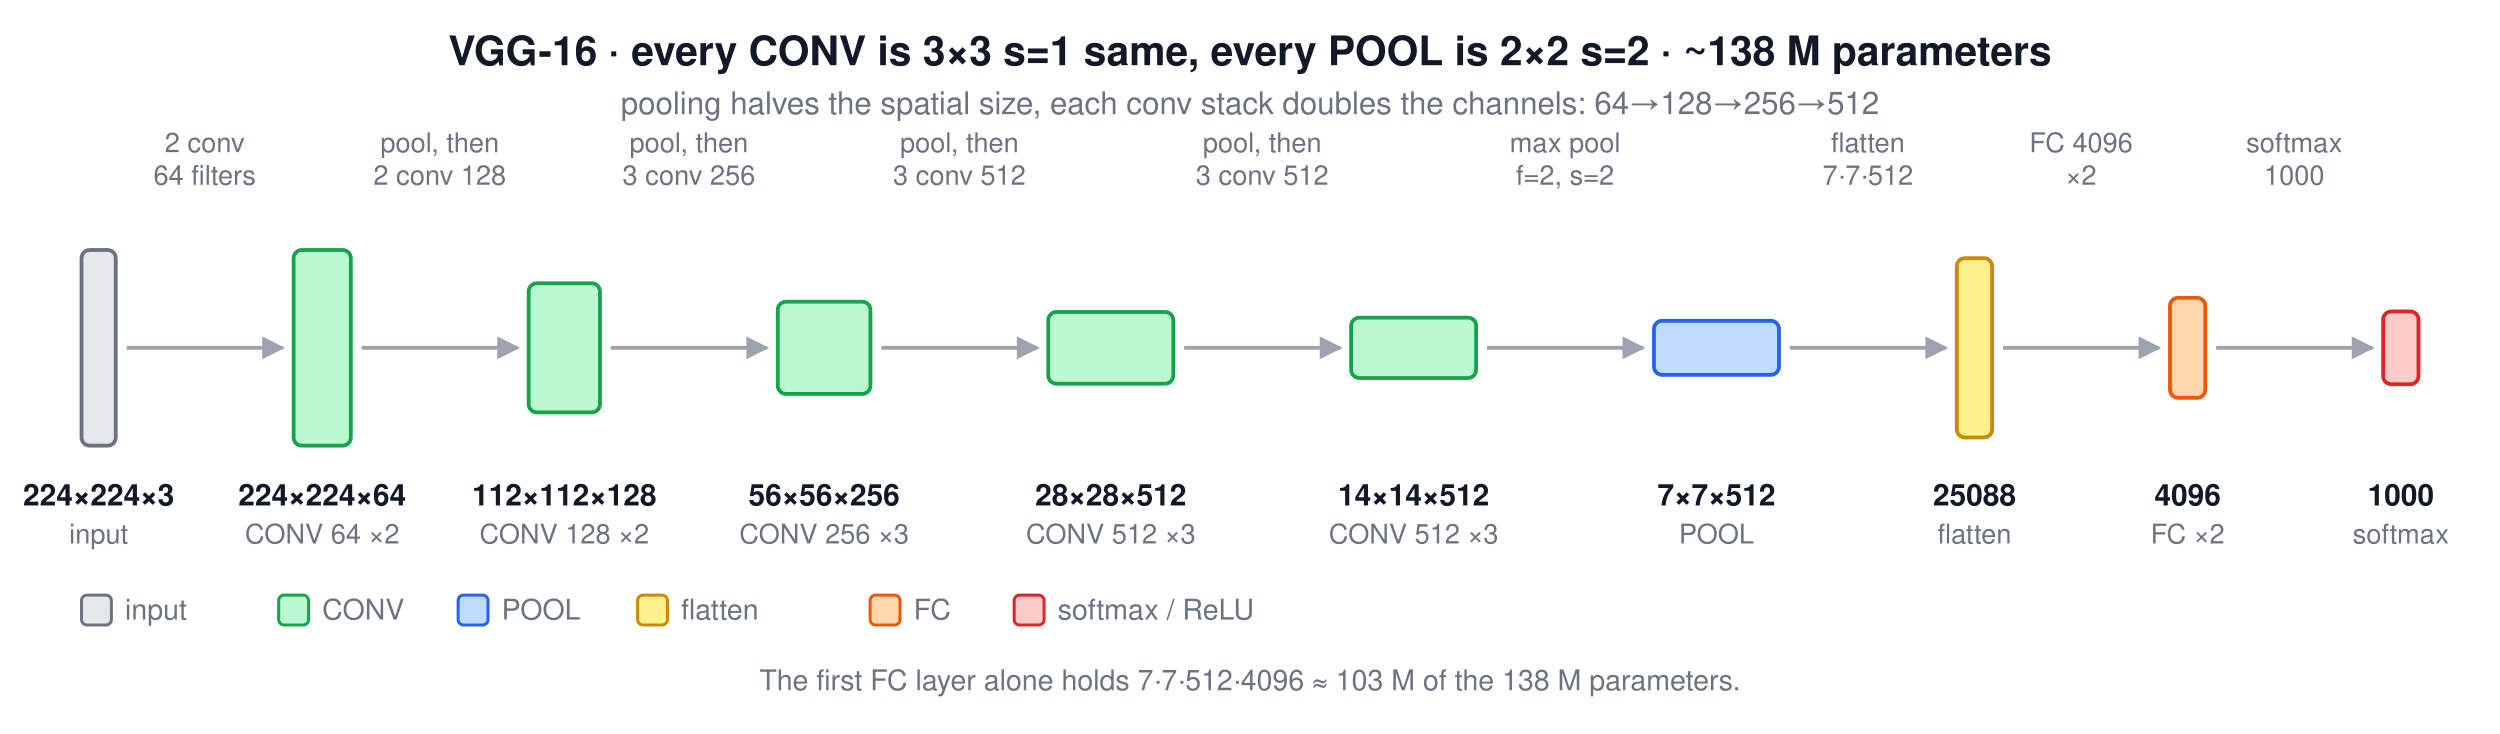
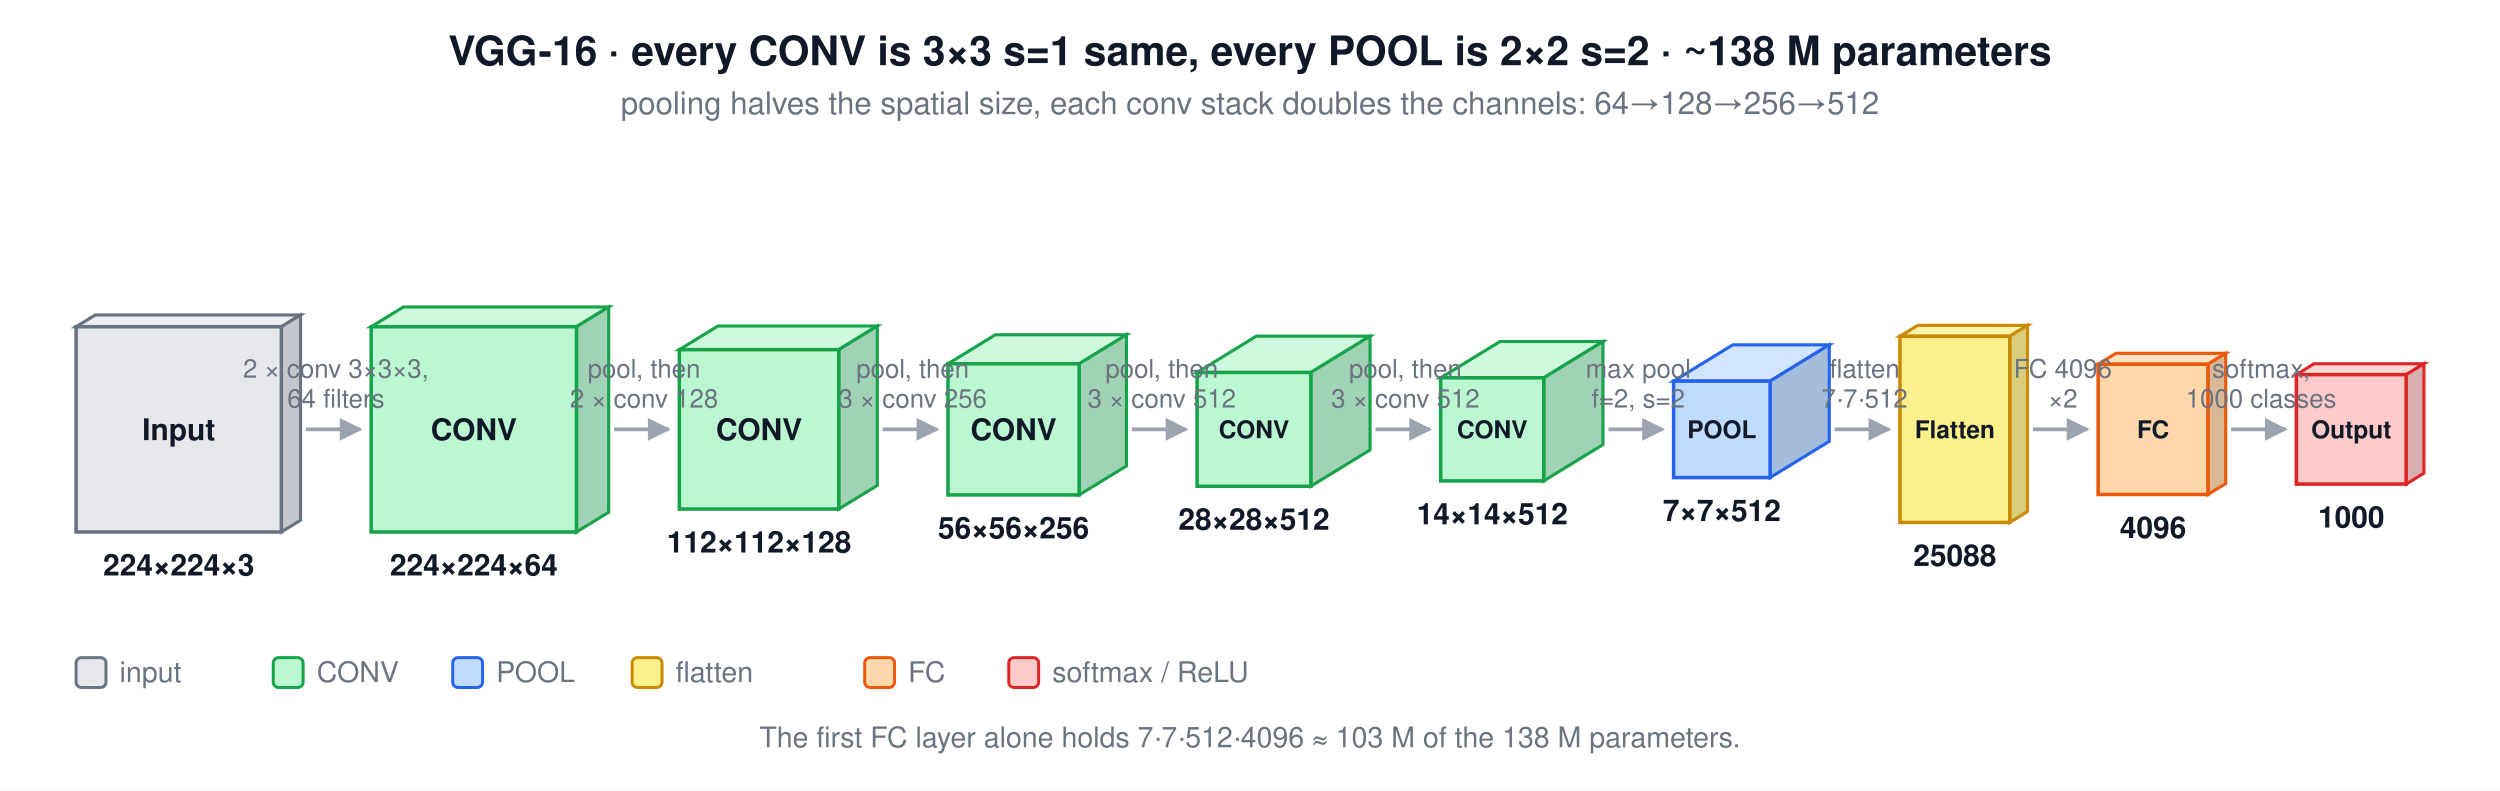
- <svg xmlns="http://www.w3.org/2000/svg" viewBox="0 0 920 270" width="920" height="270">
+ <svg xmlns="http://www.w3.org/2000/svg" viewBox="0 0 920 291" width="920" height="291">
  <defs>
    <marker id="ah" viewBox="0 0 10 10" refX="9" refY="5" markerWidth="6" markerHeight="6" orient="auto-start-reverse">
      <path d="M0,0 L10,5 L0,10 z" fill="#9ca3af" />
    </marker>
  </defs>
-   <rect width="920" height="270" fill="#ffffff" />
+   <rect width="920" height="291" fill="#ffffff" />
  <g font-family="Segoe UI, system-ui, -apple-system, Helvetica, Arial, sans-serif" fill="#111827" font-size="12">
    <text x="460" y="24" font-size="15" text-anchor="middle" fill="#111827" font-weight="600">VGG-16  ·  every CONV is 3×3 s=1 same, every POOL is 2×2 s=2  ·  ~138 M parameters</text>
    <text x="460" y="42" font-size="11.5" text-anchor="middle" fill="#6b7280" font-weight="normal">pooling halves the spatial size, each conv stack doubles the channels: 64→128→256→512</text>
-     <rect x="30" y="92" width="12.602" height="72" rx="3" fill="#e5e7eb" stroke="#6b7280" stroke-width="1.4" />
-     <text x="36.301" y="186" font-size="11" text-anchor="middle" fill="#111827" font-weight="600">224×224×3</text>
-     <text x="36.301" y="200" font-size="10" text-anchor="middle" fill="#6b7280" font-weight="normal">input</text>
-     <rect x="108.049" y="92" width="21.051" height="72" rx="3" fill="#bbf7d0" stroke="#16a34a" stroke-width="1.4" />
-     <text x="118.575" y="186" font-size="11" text-anchor="middle" fill="#111827" font-weight="600">224×224×64</text>
-     <text x="118.575" y="200" font-size="10" text-anchor="middle" fill="#6b7280" font-weight="normal">CONV 64 ×2</text>
-     <rect x="194.547" y="104.243" width="26.235" height="47.513" rx="3" fill="#bbf7d0" stroke="#16a34a" stroke-width="1.4" />
-     <text x="207.664" y="186" font-size="11" text-anchor="middle" fill="#111827" font-weight="600">112×112×128</text>
-     <text x="207.664" y="200" font-size="10" text-anchor="middle" fill="#6b7280" font-weight="normal">CONV 128 ×2</text>
-     <rect x="286.228" y="111.036" width="34.091" height="33.928" rx="3" fill="#bbf7d0" stroke="#16a34a" stroke-width="1.4" />
-     <text x="303.274" y="186" font-size="11" text-anchor="middle" fill="#111827" font-weight="600">56×56×256</text>
-     <text x="303.274" y="200" font-size="10" text-anchor="middle" fill="#6b7280" font-weight="normal">CONV 256 ×3</text>
-     <rect x="385.766" y="114.804" width="46" height="26.392" rx="3" fill="#bbf7d0" stroke="#16a34a" stroke-width="1.4" />
-     <text x="408.766" y="186" font-size="11" text-anchor="middle" fill="#111827" font-weight="600">28×28×512</text>
-     <text x="408.766" y="200" font-size="10" text-anchor="middle" fill="#6b7280" font-weight="normal">CONV 512 ×3</text>
-     <rect x="497.213" y="116.895" width="46" height="22.21" rx="3" fill="#bbf7d0" stroke="#16a34a" stroke-width="1.4" />
-     <text x="520.213" y="186" font-size="11" text-anchor="middle" fill="#111827" font-weight="600">14×14×512</text>
-     <text x="520.213" y="200" font-size="10" text-anchor="middle" fill="#6b7280" font-weight="normal">CONV 512 ×3</text>
-     <rect x="608.66" y="118.055" width="46" height="19.891" rx="3" fill="#bfdbfe" stroke="#2563eb" stroke-width="1.4" />
-     <text x="631.66" y="186" font-size="11" text-anchor="middle" fill="#111827" font-weight="600">7×7×512</text>
-     <text x="631.66" y="200" font-size="10" text-anchor="middle" fill="#6b7280" font-weight="normal">POOL</text>
-     <rect x="720.107" y="95" width="13" height="66" rx="3" fill="#fef08a" stroke="#ca8a04" stroke-width="1.4" />
-     <text x="726.607" y="186" font-size="11" text-anchor="middle" fill="#111827" font-weight="600">25088</text>
-     <text x="726.607" y="200" font-size="10" text-anchor="middle" fill="#6b7280" font-weight="normal">flatten</text>
-     <rect x="798.553" y="109.601" width="13" height="36.799" rx="3" fill="#fed7aa" stroke="#ea580c" stroke-width="1.4" />
-     <text x="805.053" y="186" font-size="11" text-anchor="middle" fill="#111827" font-weight="600">4096</text>
-     <text x="805.053" y="200" font-size="10" text-anchor="middle" fill="#6b7280" font-weight="normal">FC ×2</text>
-     <rect x="877" y="114.609" width="13" height="26.783" rx="3" fill="#fecaca" stroke="#dc2626" stroke-width="1.4" />
-     <text x="883.5" y="186" font-size="11" text-anchor="middle" fill="#111827" font-weight="600">1000</text>
-     <text x="883.5" y="200" font-size="10" text-anchor="middle" fill="#6b7280" font-weight="normal">softmax</text>
-     <line x1="46.602" y1="128" x2="104.049" y2="128" stroke="#9ca3af" stroke-width="1.4" marker-end="url(#ah)" />
-     <text x="75.326" y="56" font-size="10" text-anchor="middle" fill="#6b7280" font-weight="normal">2 conv</text>
-     <text x="75.326" y="68" font-size="10" text-anchor="middle" fill="#6b7280" font-weight="normal">64 filters</text>
-     <line x1="133.1" y1="128" x2="190.547" y2="128" stroke="#9ca3af" stroke-width="1.4" marker-end="url(#ah)" />
-     <text x="161.824" y="56" font-size="10" text-anchor="middle" fill="#6b7280" font-weight="normal">pool, then</text>
-     <text x="161.824" y="68" font-size="10" text-anchor="middle" fill="#6b7280" font-weight="normal">2 conv 128</text>
-     <line x1="224.782" y1="128" x2="282.228" y2="128" stroke="#9ca3af" stroke-width="1.4" marker-end="url(#ah)" />
-     <text x="253.505" y="56" font-size="10" text-anchor="middle" fill="#6b7280" font-weight="normal">pool, then</text>
-     <text x="253.505" y="68" font-size="10" text-anchor="middle" fill="#6b7280" font-weight="normal">3 conv 256</text>
-     <line x1="324.32" y1="128" x2="381.766" y2="128" stroke="#9ca3af" stroke-width="1.4" marker-end="url(#ah)" />
-     <text x="353.043" y="56" font-size="10" text-anchor="middle" fill="#6b7280" font-weight="normal">pool, then</text>
-     <text x="353.043" y="68" font-size="10" text-anchor="middle" fill="#6b7280" font-weight="normal">3 conv 512</text>
-     <line x1="435.766" y1="128" x2="493.213" y2="128" stroke="#9ca3af" stroke-width="1.4" marker-end="url(#ah)" />
-     <text x="464.49" y="56" font-size="10" text-anchor="middle" fill="#6b7280" font-weight="normal">pool, then</text>
-     <text x="464.49" y="68" font-size="10" text-anchor="middle" fill="#6b7280" font-weight="normal">3 conv 512</text>
-     <line x1="547.213" y1="128" x2="604.66" y2="128" stroke="#9ca3af" stroke-width="1.4" marker-end="url(#ah)" />
-     <text x="575.936" y="56" font-size="10" text-anchor="middle" fill="#6b7280" font-weight="normal">max pool</text>
-     <text x="575.936" y="68" font-size="10" text-anchor="middle" fill="#6b7280" font-weight="normal">f=2, s=2</text>
-     <line x1="658.66" y1="128" x2="716.107" y2="128" stroke="#9ca3af" stroke-width="1.4" marker-end="url(#ah)" />
-     <text x="687.383" y="56" font-size="10" text-anchor="middle" fill="#6b7280" font-weight="normal">flatten</text>
-     <text x="687.383" y="68" font-size="10" text-anchor="middle" fill="#6b7280" font-weight="normal">7·7·512</text>
-     <line x1="737.107" y1="128" x2="794.553" y2="128" stroke="#9ca3af" stroke-width="1.4" marker-end="url(#ah)" />
-     <text x="765.83" y="56" font-size="10" text-anchor="middle" fill="#6b7280" font-weight="normal">FC 4096</text>
-     <text x="765.83" y="68" font-size="10" text-anchor="middle" fill="#6b7280" font-weight="normal">×2</text>
-     <line x1="815.553" y1="128" x2="873" y2="128" stroke="#9ca3af" stroke-width="1.4" marker-end="url(#ah)" />
-     <text x="844.277" y="56" font-size="10" text-anchor="middle" fill="#6b7280" font-weight="normal">softmax</text>
-     <text x="844.277" y="68" font-size="10" text-anchor="middle" fill="#6b7280" font-weight="normal">1000</text>
-     <rect x="30" y="219" width="11" height="11" rx="2" fill="#e5e7eb" stroke="#6b7280" stroke-width="1.1" />
-     <text x="46" y="228" font-size="10.5" text-anchor="start" fill="#6b7280" font-weight="normal">input</text>
-     <rect x="102.55" y="219" width="11" height="11" rx="2" fill="#bbf7d0" stroke="#16a34a" stroke-width="1.1" />
-     <text x="118.55" y="228" font-size="10.5" text-anchor="start" fill="#6b7280" font-weight="normal">CONV</text>
-     <rect x="168.59" y="219" width="11" height="11" rx="2" fill="#bfdbfe" stroke="#2563eb" stroke-width="1.1" />
-     <text x="184.59" y="228" font-size="10.5" text-anchor="start" fill="#6b7280" font-weight="normal">POOL</text>
-     <rect x="234.63" y="219" width="11" height="11" rx="2" fill="#fef08a" stroke="#ca8a04" stroke-width="1.1" />
-     <text x="250.63" y="228" font-size="10.5" text-anchor="start" fill="#6b7280" font-weight="normal">flatten</text>
-     <rect x="320.2" y="219" width="11" height="11" rx="2" fill="#fed7aa" stroke="#ea580c" stroke-width="1.1" />
-     <text x="336.2" y="228" font-size="10.5" text-anchor="start" fill="#6b7280" font-weight="normal">FC</text>
-     <rect x="373.22" y="219" width="11" height="11" rx="2" fill="#fecaca" stroke="#dc2626" stroke-width="1.1" />
-     <text x="389.22" y="228" font-size="10.5" text-anchor="start" fill="#6b7280" font-weight="normal">softmax / ReLU</text>
-     <text x="460" y="254" font-size="10.5" text-anchor="middle" fill="#6b7280" font-weight="normal">The first FC layer alone holds 7·7·512·4096 ≈ 103 M of the 138 M parameters.</text>
+     <polygon points="28,120.23 35.063,115.901 110.604,115.901 103.541,120.23" fill="#eceef1" stroke="#6b7280" stroke-width="1.15" />
+     <polygon points="103.541,120.23 110.604,115.901 110.604,191.441 103.541,195.77" fill="#c3c6cc" stroke="#6b7280" stroke-width="1.15" />
+     <polygon points="28,120.23 103.541,120.23 103.541,195.77 28,195.77" fill="#e5e7eb" stroke="#6b7280" stroke-width="1.3" />
+     <text x="65.77" y="161.96" font-size="11" text-anchor="middle" fill="#111827" font-weight="600">Input</text>
+     <text x="65.77" y="211.77" font-size="11" text-anchor="middle" fill="#111827" font-weight="600">224×224×3</text>
+     <polygon points="136.604,120.23 148.459,112.963 224,112.963 212.145,120.23" fill="#cef9dd" stroke="#16a34a" stroke-width="1.15" />
+     <polygon points="212.145,120.23 224,112.963 224,188.504 212.145,195.77" fill="#a0d3b5" stroke="#16a34a" stroke-width="1.15" />
+     <polygon points="136.604,120.23 212.145,120.23 212.145,195.77 136.604,195.77" fill="#bbf7d0" stroke="#16a34a" stroke-width="1.3" />
+     <text x="174.374" y="161.96" font-size="11" text-anchor="middle" fill="#111827" font-weight="600">CONV</text>
+     <text x="174.374" y="211.77" font-size="11" text-anchor="middle" fill="#111827" font-weight="600">224×224×64</text>
+     <polygon points="250,128.671 264.201,119.967 322.858,119.967 308.657,128.671" fill="#cef9dd" stroke="#16a34a" stroke-width="1.15" />
+     <polygon points="308.657,128.671 322.858,119.967 322.858,178.625 308.657,187.329" fill="#a0d3b5" stroke="#16a34a" stroke-width="1.15" />
+     <polygon points="250,128.671 308.657,128.671 308.657,187.329 250,187.329" fill="#bbf7d0" stroke="#16a34a" stroke-width="1.3" />
+     <text x="279.328" y="161.96" font-size="11" text-anchor="middle" fill="#111827" font-weight="600">CONV</text>
+     <text x="279.328" y="203.329" font-size="11" text-anchor="middle" fill="#111827" font-weight="600">112×112×128</text>
+     <polygon points="348.858,133.868 366.264,123.2 414.528,123.2 397.122,133.868" fill="#cef9dd" stroke="#16a34a" stroke-width="1.15" />
+     <polygon points="397.122,133.868 414.528,123.2 414.528,171.464 397.122,182.132" fill="#a0d3b5" stroke="#16a34a" stroke-width="1.15" />
+     <polygon points="348.858,133.868 397.122,133.868 397.122,182.132 348.858,182.132" fill="#bbf7d0" stroke="#16a34a" stroke-width="1.3" />
+     <text x="372.99" y="161.96" font-size="11" text-anchor="middle" fill="#111827" font-weight="600">CONV</text>
+     <text x="372.99" y="198.132" font-size="11" text-anchor="middle" fill="#111827" font-weight="600">56×56×256</text>
+     <polygon points="440.528,137.067 462.312,123.715 504.178,123.715 482.395,137.067" fill="#cef9dd" stroke="#16a34a" stroke-width="1.15" />
+     <polygon points="482.395,137.067 504.178,123.715 504.178,165.582 482.395,178.933" fill="#a0d3b5" stroke="#16a34a" stroke-width="1.15" />
+     <polygon points="440.528,137.067 482.395,137.067 482.395,178.933 440.528,178.933" fill="#bbf7d0" stroke="#16a34a" stroke-width="1.3" />
+     <text x="461.461" y="161.24" font-size="9" text-anchor="middle" fill="#111827" font-weight="600">CONV</text>
+     <text x="461.461" y="194.933" font-size="11" text-anchor="middle" fill="#111827" font-weight="600">28×28×512</text>
+     <polygon points="530.178,139.036 551.962,125.685 589.89,125.685 568.106,139.036" fill="#cef9dd" stroke="#16a34a" stroke-width="1.15" />
+     <polygon points="568.106,139.036 589.89,125.685 589.89,163.613 568.106,176.964" fill="#a0d3b5" stroke="#16a34a" stroke-width="1.15" />
+     <polygon points="530.178,139.036 568.106,139.036 568.106,176.964 530.178,176.964" fill="#bbf7d0" stroke="#16a34a" stroke-width="1.3" />
+     <text x="549.142" y="161.24" font-size="9" text-anchor="middle" fill="#111827" font-weight="600">CONV</text>
+     <text x="549.142" y="192.964" font-size="11" text-anchor="middle" fill="#111827" font-weight="600">14×14×512</text>
+     <polygon points="615.89,140.248 637.674,126.897 673.178,126.897 651.394,140.248" fill="#d1e5fe" stroke="#2563eb" stroke-width="1.15" />
+     <polygon points="651.394,140.248 673.178,126.897 673.178,162.4 651.394,175.752" fill="#a3bcdc" stroke="#2563eb" stroke-width="1.15" />
+     <polygon points="615.89,140.248 651.394,140.248 651.394,175.752 615.89,175.752" fill="#bfdbfe" stroke="#2563eb" stroke-width="1.3" />
+     <text x="633.642" y="161.24" font-size="9" text-anchor="middle" fill="#111827" font-weight="600">POOL</text>
+     <text x="633.642" y="191.752" font-size="11" text-anchor="middle" fill="#111827" font-weight="600">7×7×512</text>
+     <polygon points="699.178,123.743 705.713,119.738 746.119,119.738 739.583,123.743" fill="#fef4ab" stroke="#ca8a04" stroke-width="1.15" />
+     <polygon points="739.583,123.743 746.119,119.738 746.119,188.251 739.583,192.257" fill="#d8cd7a" stroke="#ca8a04" stroke-width="1.15" />
+     <polygon points="699.178,123.743 739.583,123.743 739.583,192.257 699.178,192.257" fill="#fef08a" stroke="#ca8a04" stroke-width="1.3" />
+     <text x="719.381" y="161.24" font-size="9" text-anchor="middle" fill="#111827" font-weight="600">Flatten</text>
+     <text x="719.381" y="208.257" font-size="11" text-anchor="middle" fill="#111827" font-weight="600">25088</text>
+     <polygon points="772.119,134.029 778.654,130.023 819.059,130.023 812.524,134.029" fill="#fee2c2" stroke="#ea580c" stroke-width="1.15" />
+     <polygon points="812.524,134.029 819.059,130.023 819.059,177.966 812.524,181.971" fill="#d8b895" stroke="#ea580c" stroke-width="1.15" />
+     <polygon points="772.119,134.029 812.524,134.029 812.524,181.971 772.119,181.971" fill="#fed7aa" stroke="#ea580c" stroke-width="1.3" />
+     <text x="792.321" y="161.24" font-size="9" text-anchor="middle" fill="#111827" font-weight="600">FC</text>
+     <text x="792.321" y="197.971" font-size="11" text-anchor="middle" fill="#111827" font-weight="600">4096</text>
+     <polygon points="845.059,137.863 851.594,133.857 892,133.857 885.465,137.863" fill="#fed9d9" stroke="#dc2626" stroke-width="1.15" />
+     <polygon points="885.465,137.863 892,133.857 892,174.132 885.465,178.137" fill="#d8aeb0" stroke="#dc2626" stroke-width="1.15" />
+     <polygon points="845.059,137.863 885.465,137.863 885.465,178.137 845.059,178.137" fill="#fecaca" stroke="#dc2626" stroke-width="1.3" />
+     <text x="865.262" y="161.24" font-size="9" text-anchor="middle" fill="#111827" font-weight="600">Output</text>
+     <text x="865.262" y="194.137" font-size="11" text-anchor="middle" fill="#111827" font-weight="600">1000</text>
+     <line x1="112.604" y1="158" x2="132.604" y2="158" stroke="#9ca3af" stroke-width="1.4" marker-end="url(#ah)" />
+     <text x="123.604" y="139" font-size="9.5" text-anchor="middle" fill="#6b7280" font-weight="normal">2 × conv 3×3×3,</text>
+     <text x="123.604" y="150" font-size="9.5" text-anchor="middle" fill="#6b7280" font-weight="normal">64 filters</text>
+     <line x1="226" y1="158" x2="246" y2="158" stroke="#9ca3af" stroke-width="1.4" marker-end="url(#ah)" />
+     <text x="237" y="139" font-size="9.5" text-anchor="middle" fill="#6b7280" font-weight="normal">pool, then</text>
+     <text x="237" y="150" font-size="9.5" text-anchor="middle" fill="#6b7280" font-weight="normal">2 × conv 128</text>
+     <line x1="324.858" y1="158" x2="344.858" y2="158" stroke="#9ca3af" stroke-width="1.4" marker-end="url(#ah)" />
+     <text x="335.858" y="139" font-size="9.5" text-anchor="middle" fill="#6b7280" font-weight="normal">pool, then</text>
+     <text x="335.858" y="150" font-size="9.5" text-anchor="middle" fill="#6b7280" font-weight="normal">3 × conv 256</text>
+     <line x1="416.528" y1="158" x2="436.528" y2="158" stroke="#9ca3af" stroke-width="1.4" marker-end="url(#ah)" />
+     <text x="427.528" y="139" font-size="9.5" text-anchor="middle" fill="#6b7280" font-weight="normal">pool, then</text>
+     <text x="427.528" y="150" font-size="9.5" text-anchor="middle" fill="#6b7280" font-weight="normal">3 × conv 512</text>
+     <line x1="506.178" y1="158" x2="526.178" y2="158" stroke="#9ca3af" stroke-width="1.4" marker-end="url(#ah)" />
+     <text x="517.178" y="139" font-size="9.5" text-anchor="middle" fill="#6b7280" font-weight="normal">pool, then</text>
+     <text x="517.178" y="150" font-size="9.5" text-anchor="middle" fill="#6b7280" font-weight="normal">3 × conv 512</text>
+     <line x1="591.89" y1="158" x2="611.89" y2="158" stroke="#9ca3af" stroke-width="1.4" marker-end="url(#ah)" />
+     <text x="602.89" y="139" font-size="9.5" text-anchor="middle" fill="#6b7280" font-weight="normal">max pool</text>
+     <text x="602.89" y="150" font-size="9.5" text-anchor="middle" fill="#6b7280" font-weight="normal">f=2, s=2</text>
+     <line x1="675.178" y1="158" x2="695.178" y2="158" stroke="#9ca3af" stroke-width="1.4" marker-end="url(#ah)" />
+     <text x="686.178" y="139" font-size="9.5" text-anchor="middle" fill="#6b7280" font-weight="normal">flatten</text>
+     <text x="686.178" y="150" font-size="9.5" text-anchor="middle" fill="#6b7280" font-weight="normal">7·7·512</text>
+     <line x1="748.119" y1="158" x2="768.119" y2="158" stroke="#9ca3af" stroke-width="1.4" marker-end="url(#ah)" />
+     <text x="759.119" y="139" font-size="9.5" text-anchor="middle" fill="#6b7280" font-weight="normal">FC 4096</text>
+     <text x="759.119" y="150" font-size="9.5" text-anchor="middle" fill="#6b7280" font-weight="normal">×2</text>
+     <line x1="821.059" y1="158" x2="841.059" y2="158" stroke="#9ca3af" stroke-width="1.4" marker-end="url(#ah)" />
+     <text x="832.059" y="139" font-size="9.5" text-anchor="middle" fill="#6b7280" font-weight="normal">softmax,</text>
+     <text x="832.059" y="150" font-size="9.5" text-anchor="middle" fill="#6b7280" font-weight="normal">1000 classes</text>
+     <rect x="28" y="242" width="11" height="11" rx="2" fill="#e5e7eb" stroke="#6b7280" stroke-width="1.1" />
+     <text x="44" y="251" font-size="10.5" text-anchor="start" fill="#6b7280" font-weight="normal">input</text>
+     <rect x="100.55" y="242" width="11" height="11" rx="2" fill="#bbf7d0" stroke="#16a34a" stroke-width="1.1" />
+     <text x="116.55" y="251" font-size="10.5" text-anchor="start" fill="#6b7280" font-weight="normal">CONV</text>
+     <rect x="166.59" y="242" width="11" height="11" rx="2" fill="#bfdbfe" stroke="#2563eb" stroke-width="1.1" />
+     <text x="182.59" y="251" font-size="10.5" text-anchor="start" fill="#6b7280" font-weight="normal">POOL</text>
+     <rect x="232.63" y="242" width="11" height="11" rx="2" fill="#fef08a" stroke="#ca8a04" stroke-width="1.1" />
+     <text x="248.63" y="251" font-size="10.5" text-anchor="start" fill="#6b7280" font-weight="normal">flatten</text>
+     <rect x="318.2" y="242" width="11" height="11" rx="2" fill="#fed7aa" stroke="#ea580c" stroke-width="1.1" />
+     <text x="334.2" y="251" font-size="10.5" text-anchor="start" fill="#6b7280" font-weight="normal">FC</text>
+     <rect x="371.22" y="242" width="11" height="11" rx="2" fill="#fecaca" stroke="#dc2626" stroke-width="1.1" />
+     <text x="387.22" y="251" font-size="10.5" text-anchor="start" fill="#6b7280" font-weight="normal">softmax / ReLU</text>
+     <text x="460" y="275" font-size="10.5" text-anchor="middle" fill="#6b7280" font-weight="normal">The first FC layer alone holds 7·7·512·4096 ≈ 103 M of the 138 M parameters.</text>
  </g>
</svg>
